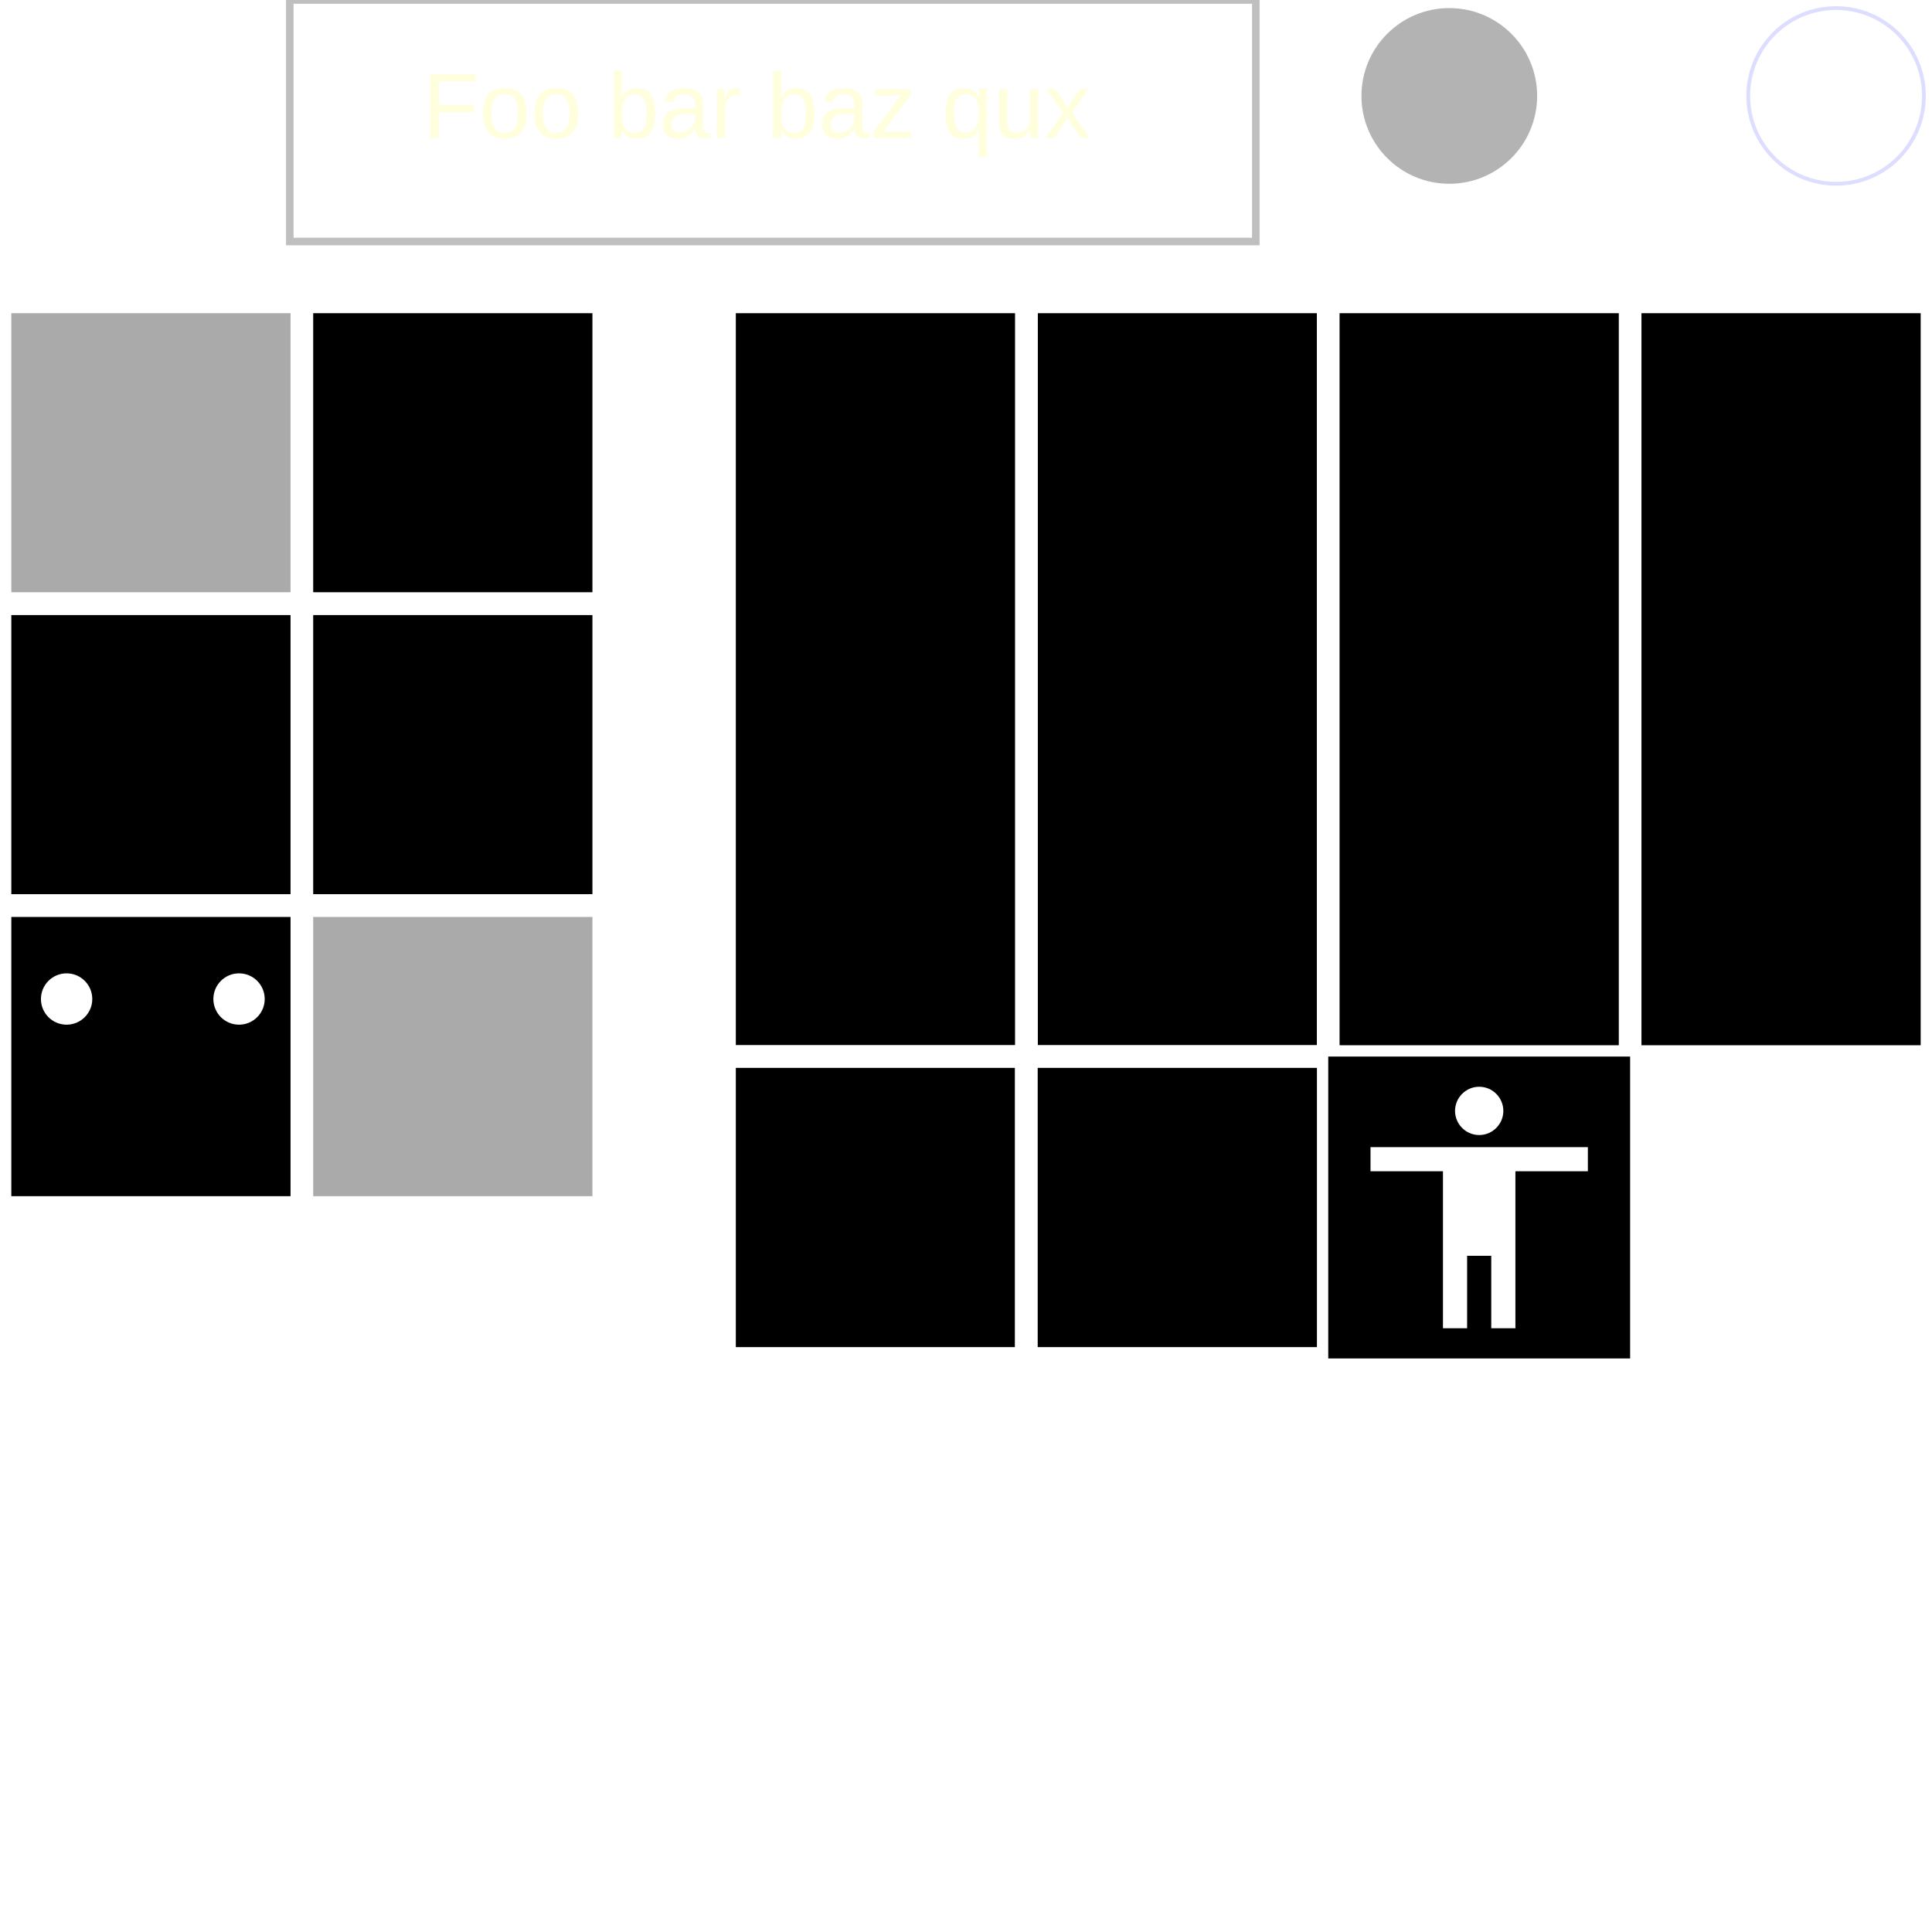
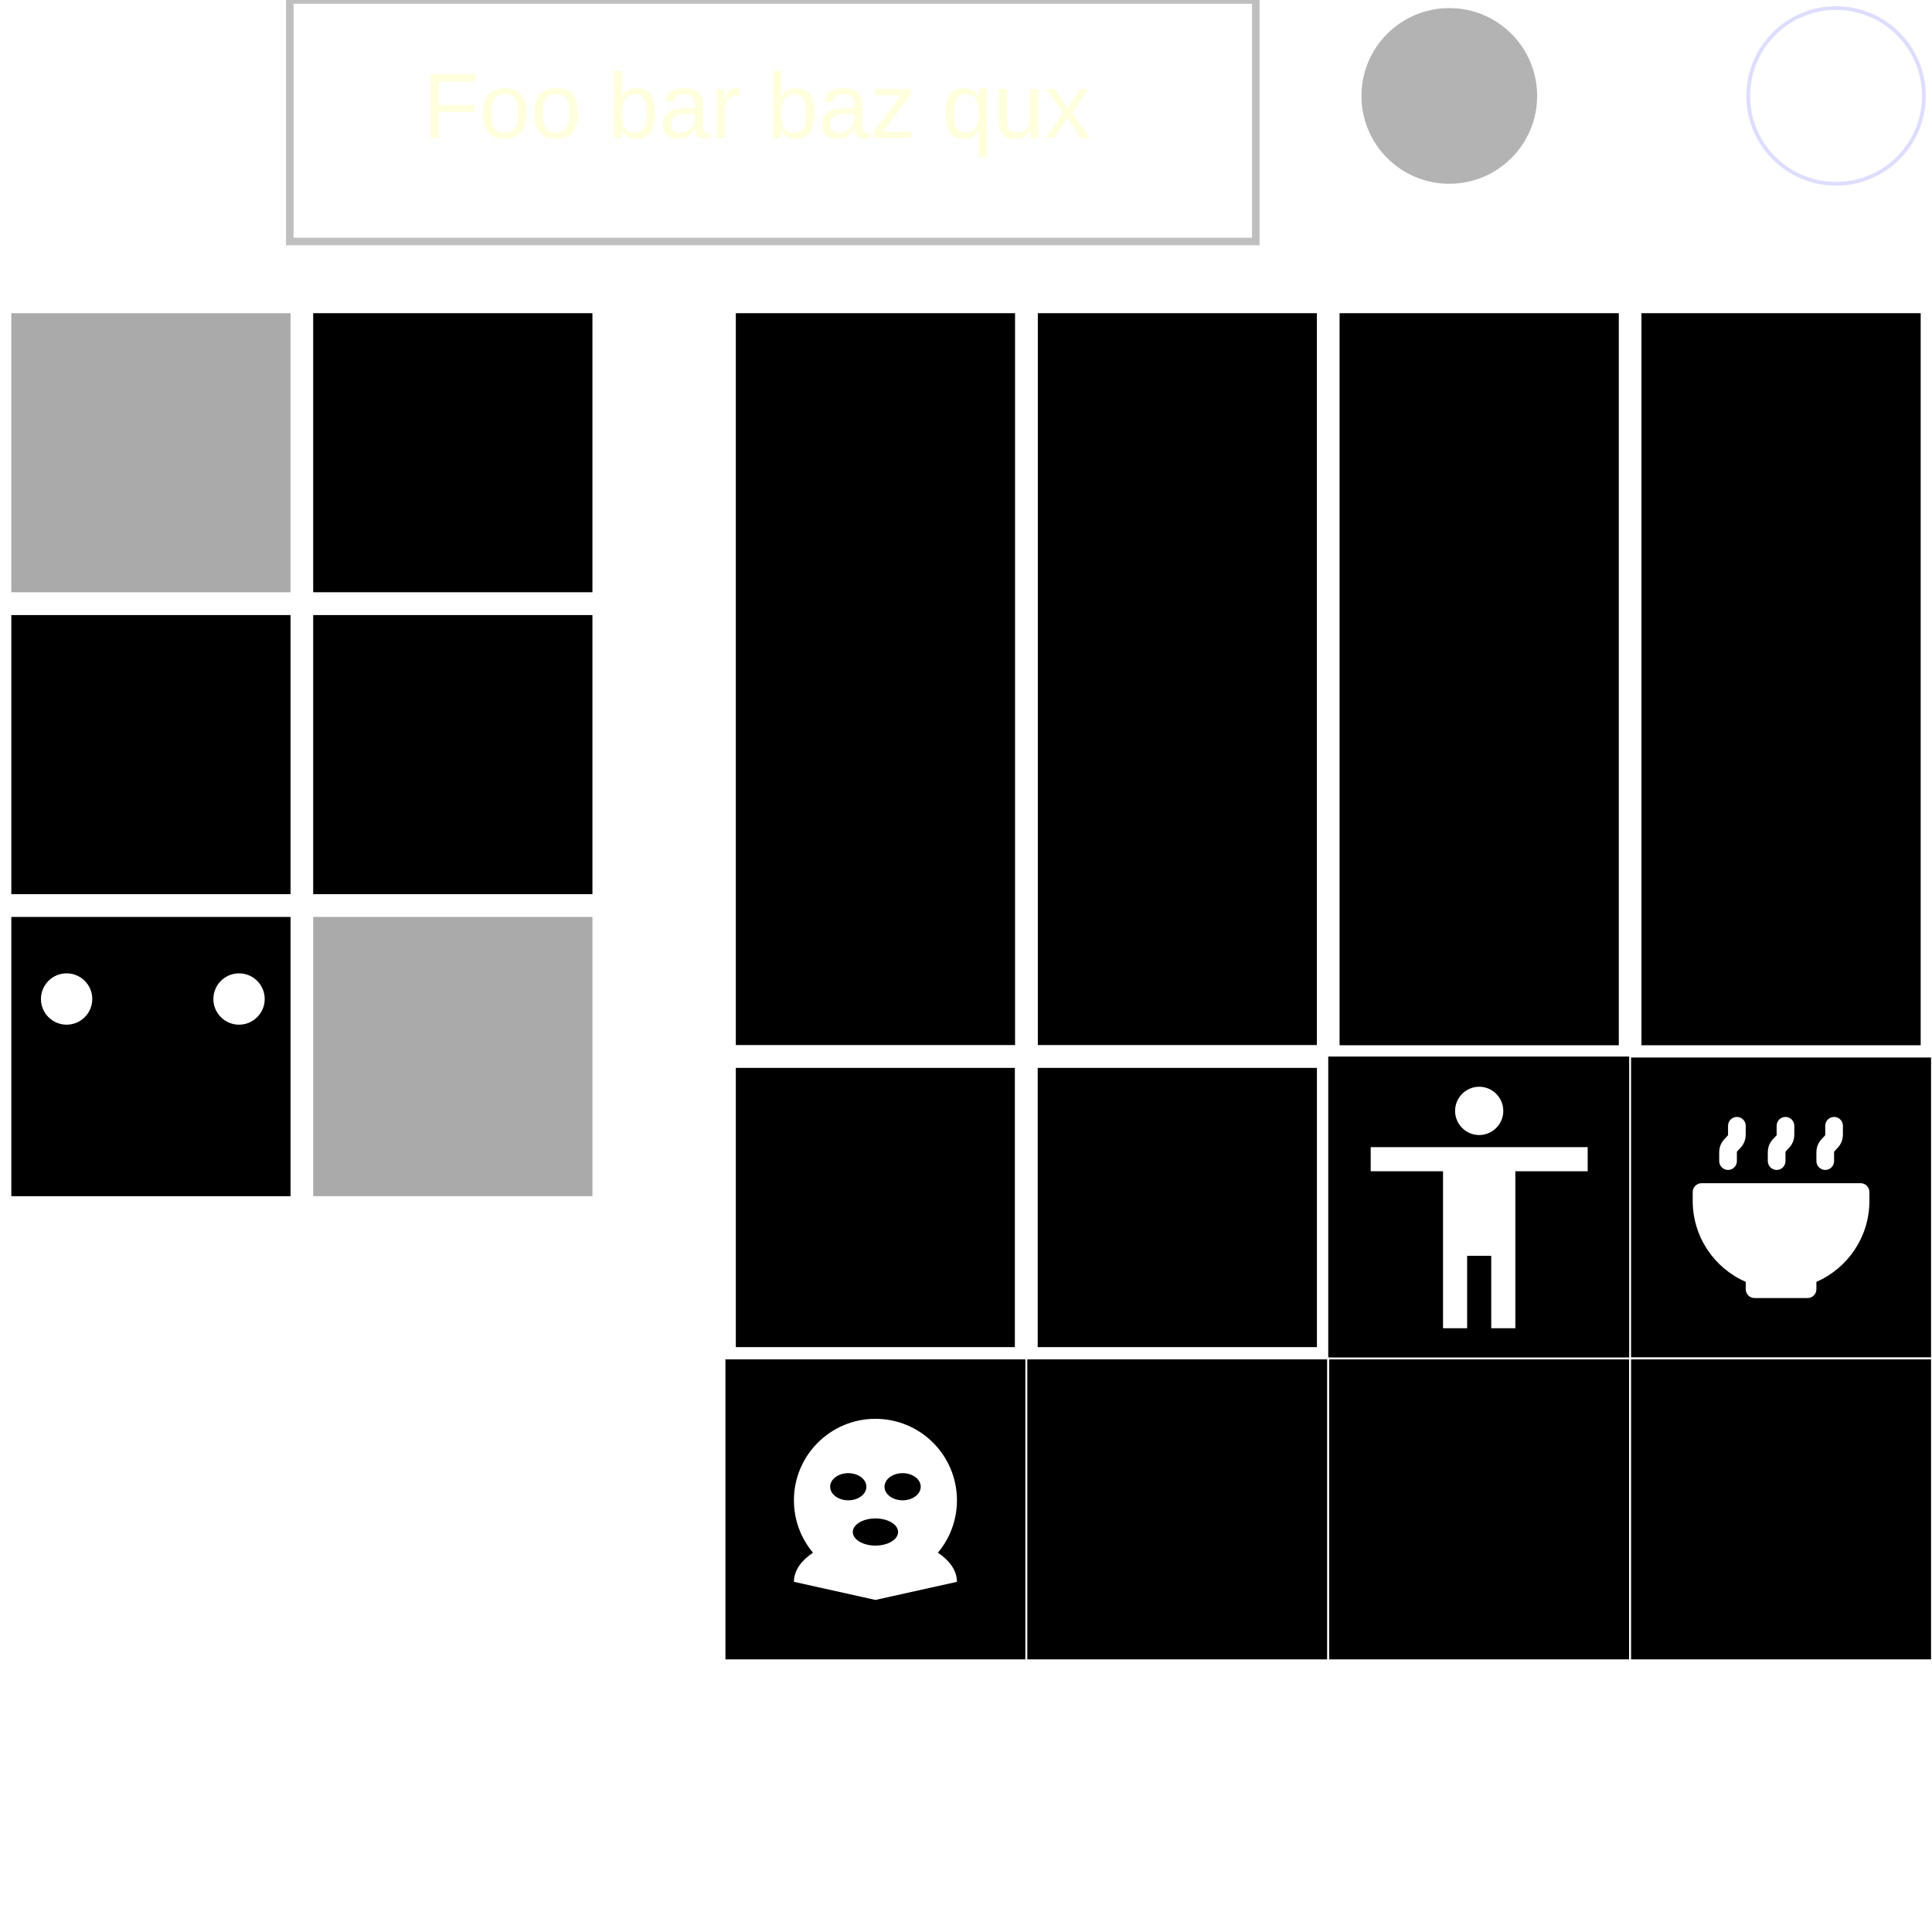
<svg xmlns="http://www.w3.org/2000/svg" xmlns:ns1="https://boxy-svg.com" width="1024" height="1024" viewBox="0 0 1024 1024" version="1.1">
  <defs>
    <ns1:grid x="0" y="0" width="16" height="16" />
  </defs>
  <g>
    <polygon points="1024.000,0.000 921.600,0.000 921.600,102.400 1024.000,102.400 " style="fill-opacity: 0; stroke-width: 8px;">
      </polygon>
    <polygon points="819.200,0.000 716.800,0.000 716.800,102.400 819.200,102.400 " style="fill-opacity: 0.25; stroke-width: 8px; fill: none;">
      </polygon>
    <polygon points="160 320 0 320 0 160 160 160" style="stroke: rgb(255, 255, 255); fill: rgb(170, 170, 170); stroke-width: 12px;">
      </polygon>
    <polygon points="320 320 160 320 160 160 320 160" style="stroke: rgb(255, 255, 255); stroke-width: 12px;">
      </polygon>
    <polygon points="0 480 0 320 160 320 160 480" style="stroke: rgb(255, 255, 255); stroke-width: 12px;">
      </polygon>
    <polygon points="320 320 320 480 160 480 160 320" style="stroke: rgb(255, 255, 255); stroke-width: 12px;">
      </polygon>
    <polygon points="160 640 0 640 0 480 160 480" style="stroke: rgb(255, 255, 255); stroke-width: 12px;">
      </polygon>
    <polygon points="320 640 160 640 160 480 320 480" style="stroke: rgb(255, 255, 255); fill: rgb(170, 170, 170); stroke-width: 12px;">
      </polygon>
    <polygon points="704 560 544 560 544 160 704 160" style="stroke: rgb(255, 255, 255); stroke-width: 12px;">
      </polygon>
    <polygon points="1024 560 864 560 864 160 1024 160" style="stroke: rgb(255, 255, 255); stroke-width: 12px;">
      </polygon>
    <polygon points="864 160 864 560 704 560 704 160" style="stroke: rgb(255, 255, 255); stroke-width: 12px;">
      </polygon>
    <polygon points="384 560 384 160 544 160 544 560" style="stroke: rgb(255, 255, 255); stroke-width: 12px;">
      </polygon>
    <polygon points="544 720 384 720 384 560 544 560" style="stroke: rgb(255, 255, 255); stroke-width: 12px;">
      </polygon>
    <polygon points="704 720 544 720 544 560 704 560" style="stroke: rgb(255, 255, 255); stroke-width: 12px;">
      </polygon>
    <polygon points="665.600,0.000 153.600,0.000 153.600,128.000 665.600,128.000 " style="fill-opacity: 0.2; fill: none; stroke: rgb(0, 0, 0); stroke-width: 4px; stroke-opacity: 0.25;">
      </polygon>
    <polygon points="864 720 704 720 704 560 864 560" style="stroke-width: 12px;">
      </polygon>
+     <polygon points="1024 720 864 720 864 560 1024 560" style="stroke: rgb(255, 255, 255);">
+       </polygon>
+     <polygon points="544 880 384 880 384 720 544 720" style="stroke: rgb(255, 255, 255);">
+       </polygon>
+     <polygon points="704 880 544 880 544 720 704 720" style="stroke: rgb(255, 255, 255);">
+       </polygon>
+     <polygon points="864 880 704 880 704 720 864 720" style="stroke: rgb(255, 255, 255);">
+       </polygon>
+     <polygon points="1024 880 864 880 864 720 1024 720" style="stroke: rgb(255, 255, 255);">
+       </polygon>
  </g>
  <g transform="matrix(1, 0, 0, 1, -160, -90)">
    <circle style="stroke: rgb(0, 0, 0); fill: rgb(255, 255, 255);" cx="195.304" cy="619.496" r="14.104">
      </circle>
    <circle style="stroke: rgb(0, 0, 0); fill: rgb(255, 255, 255);" cx="286.696" cy="619.496" r="14.104">
      </circle>
  </g>
  <g>
    <circle style="fill: none; stroke-width: 2px; stroke: rgb(221, 221, 255);" cx="973.159" cy="50.842" r="46.558" />
  </g>
  <g>
    <circle style="stroke-width: 8px; fill-opacity: 0.3;" cx="768.159" cy="50.842" r="46.558" />
  </g>
  <g>
    <text style="fill: rgb(255, 255, 221); font-family: Arial, sans-serif; font-size: 49px; white-space: pre;" x="224" y="73.095">Foo bar baz qux</text>
  </g>
-   <g transform="matrix(10.32257, 0, 0, 10.32257, 1095.535, 372.3014)" style="">
+   <g transform="matrix(10.30466, 0, 0, 10.32257, 1094.995, 372.3014)" style="">
    <defs />
    <path d="M -30.18 19.733 C -29.498 19.733 -28.94 20.291 -28.94 20.973 C -28.94 21.655 -29.498 22.213 -30.18 22.213 C -30.862 22.213 -31.42 21.655 -31.42 20.973 C -31.42 20.291 -30.862 19.733 -30.18 19.733 Z M -24.6 24.073 L -28.32 24.073 L -28.32 32.133 L -29.56 32.133 L -29.56 28.413 L -30.8 28.413 L -30.8 32.133 L -32.04 32.133 L -32.04 24.073 L -35.76 24.073 L -35.76 22.833 L -24.6 22.833 L -24.6 24.073 Z" style="fill: rgb(255, 255, 255); transform-origin: -30.18px 22.371px;" />
  </g>
+   <g transform="matrix(4.934044, 0, 0, 4.934044, 884.7916, 586.9591)" style="">
+     <defs />
+     <path d="M 8.204 1.971 C 8.204 1.447 7.779 1.022 7.254 1.022 C 6.73 1.022 6.305 1.447 6.305 1.971 L 6.305 2.92 C 6.305 2.926 6.306 2.932 6.306 2.937 C 6.309 2.979 6.31 2.996 6.109 3.198 L 6.09 3.217 C 5.836 3.47 5.356 3.949 5.356 4.818 L 5.356 5.767 C 5.356 6.291 5.781 6.716 6.305 6.716 C 6.83 6.716 7.254 6.291 7.254 5.767 L 7.254 4.818 C 7.254 4.812 7.254 4.806 7.254 4.801 C 7.251 4.759 7.25 4.742 7.451 4.54 L 7.47 4.521 C 7.723 4.268 8.204 3.789 8.204 2.92 L 8.204 1.971 Z M 2.509 9.089 C 2.509 8.565 2.934 8.14 3.458 8.14 L 20.542 8.14 C 21.066 8.14 21.491 8.565 21.491 9.089 L 21.491 10.038 C 21.491 13.93 19.148 17.275 15.796 18.739 L 15.796 19.529 C 15.796 20.053 15.372 20.478 14.847 20.478 L 9.153 20.478 C 8.629 20.478 8.204 20.053 8.204 19.529 L 8.204 18.739 C 4.852 17.275 2.509 13.93 2.509 10.038 L 2.509 9.089 Z M 17.695 1.022 C 18.219 1.022 18.644 1.447 18.644 1.971 L 18.644 2.92 C 18.644 3.789 18.163 4.268 17.91 4.521 L 17.891 4.54 C 17.69 4.742 17.691 4.759 17.694 4.801 C 17.694 4.806 17.695 4.812 17.695 4.818 L 17.695 5.767 C 17.695 6.291 17.27 6.716 16.746 6.716 C 16.221 6.716 15.796 6.291 15.796 5.767 L 15.796 4.818 C 15.796 3.949 16.277 3.47 16.53 3.217 L 16.549 3.198 C 16.75 2.996 16.749 2.979 16.746 2.937 C 16.746 2.932 16.746 2.926 16.746 2.92 L 16.746 1.971 C 16.746 1.447 17.17 1.022 17.695 1.022 Z M 13.424 1.971 C 13.424 1.447 12.999 1.022 12.475 1.022 C 11.95 1.022 11.525 1.447 11.525 1.971 L 11.525 2.92 C 11.525 2.926 11.526 2.932 11.526 2.937 C 11.529 2.979 11.53 2.996 11.329 3.198 L 11.31 3.217 C 11.057 3.47 10.576 3.949 10.576 4.818 L 10.576 5.767 C 10.576 6.291 11.001 6.716 11.525 6.716 C 12.05 6.716 12.475 6.291 12.475 5.767 L 12.475 4.818 C 12.475 4.812 12.474 4.806 12.474 4.801 C 12.471 4.759 12.47 4.742 12.671 4.54 L 12.69 4.521 C 12.943 4.268 13.424 3.789 13.424 2.92 L 13.424 1.971 Z" style="fill: rgb(255, 255, 255);" />
+   </g>
+   <g transform="matrix(6.9503, 0, 0, 6.9503, 380.5964, 716.5966)" style="">
+     <defs />
+     <path d="M 12 5.094 C 15.433 5.094 18.216 7.877 18.216 11.309 C 18.216 12.831 17.669 14.225 16.761 15.305 C 17.628 15.878 18.166 16.61 18.212 17.411 L 18.216 17.525 L 12 18.906 L 5.784 17.525 L 5.788 17.411 C 5.834 16.61 6.372 15.878 7.239 15.305 C 6.331 14.225 5.784 12.831 5.784 11.309 C 5.784 7.877 8.567 5.094 12 5.094 Z M 12 12.691 C 11.046 12.691 10.273 13.154 10.273 13.727 C 10.273 14.299 11.046 14.762 12 14.762 C 12.954 14.762 13.727 14.299 13.727 13.727 C 13.727 13.154 12.954 12.691 12 12.691 Z M 9.928 9.238 C 9.165 9.238 8.547 9.701 8.547 10.273 C 8.547 10.846 9.165 11.309 9.928 11.309 C 10.691 11.309 11.309 10.846 11.309 10.273 C 11.309 9.701 10.691 9.238 9.928 9.238 Z M 14.072 9.238 C 13.309 9.238 12.691 9.701 12.691 10.273 C 12.691 10.846 13.309 11.309 14.072 11.309 C 14.835 11.309 15.453 10.846 15.453 10.273 C 15.453 9.701 14.835 9.238 14.072 9.238 Z" style="fill: rgb(255, 255, 255);" />
+   </g>
</svg>
